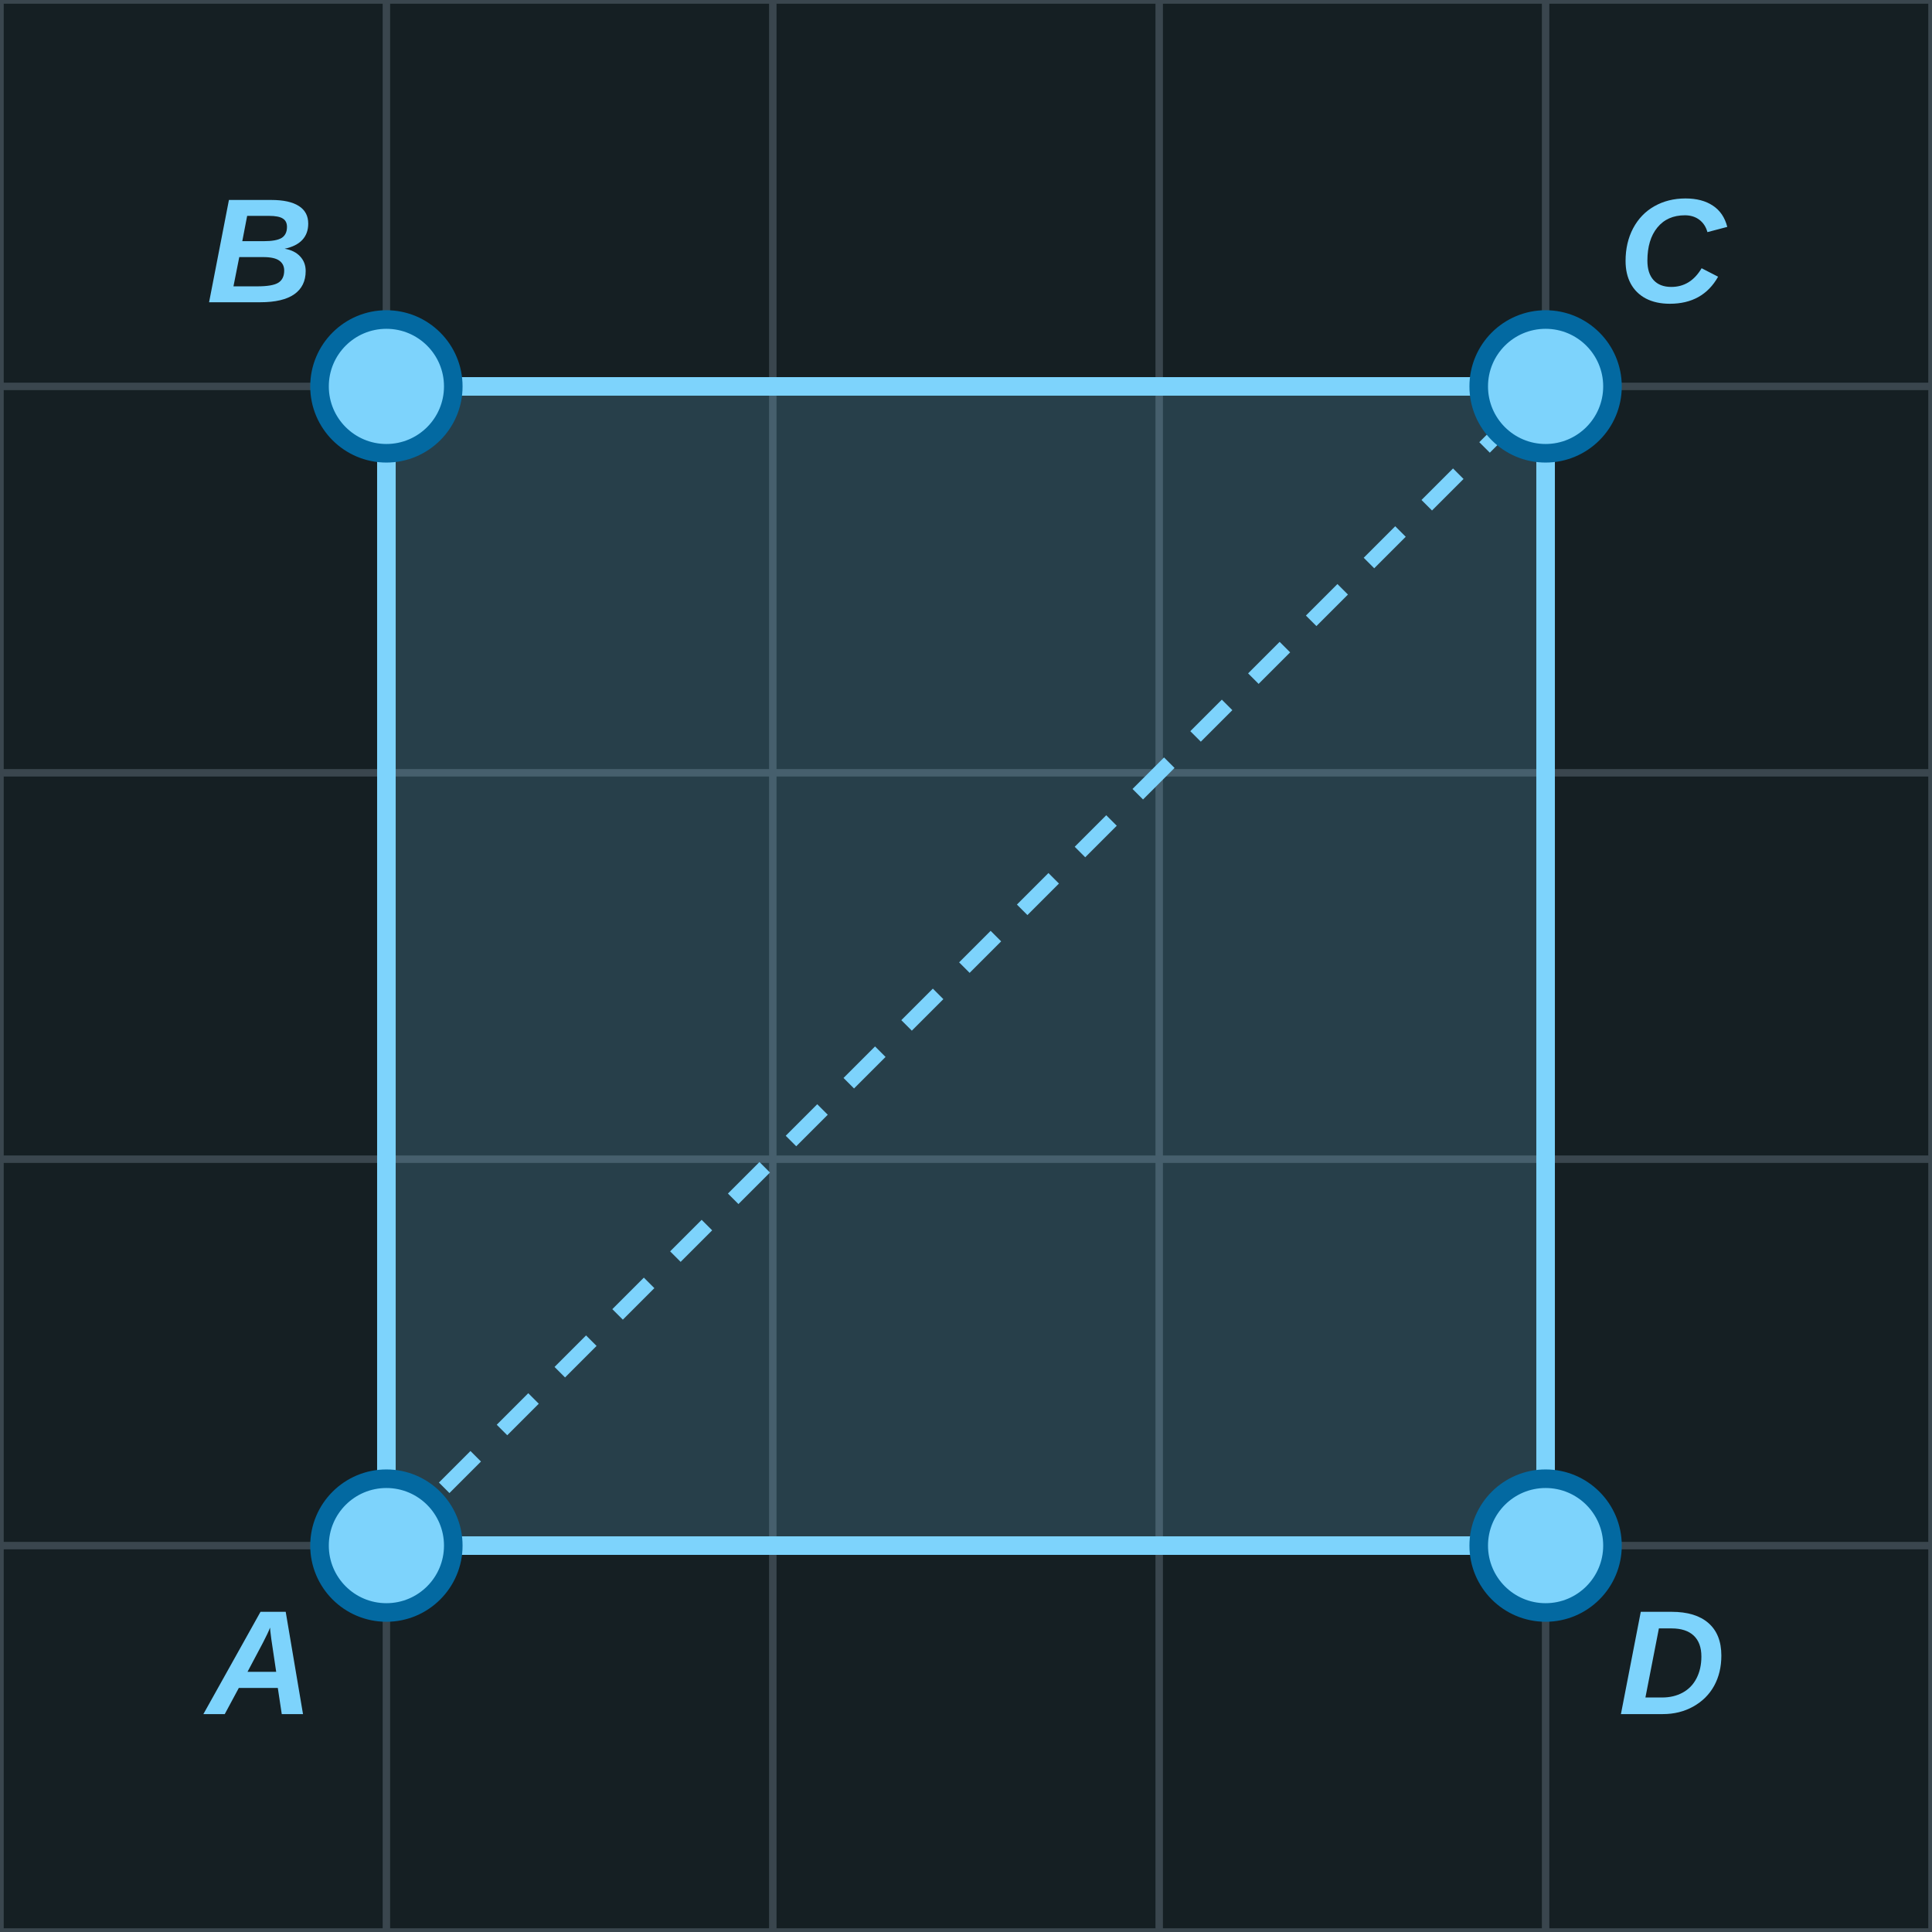
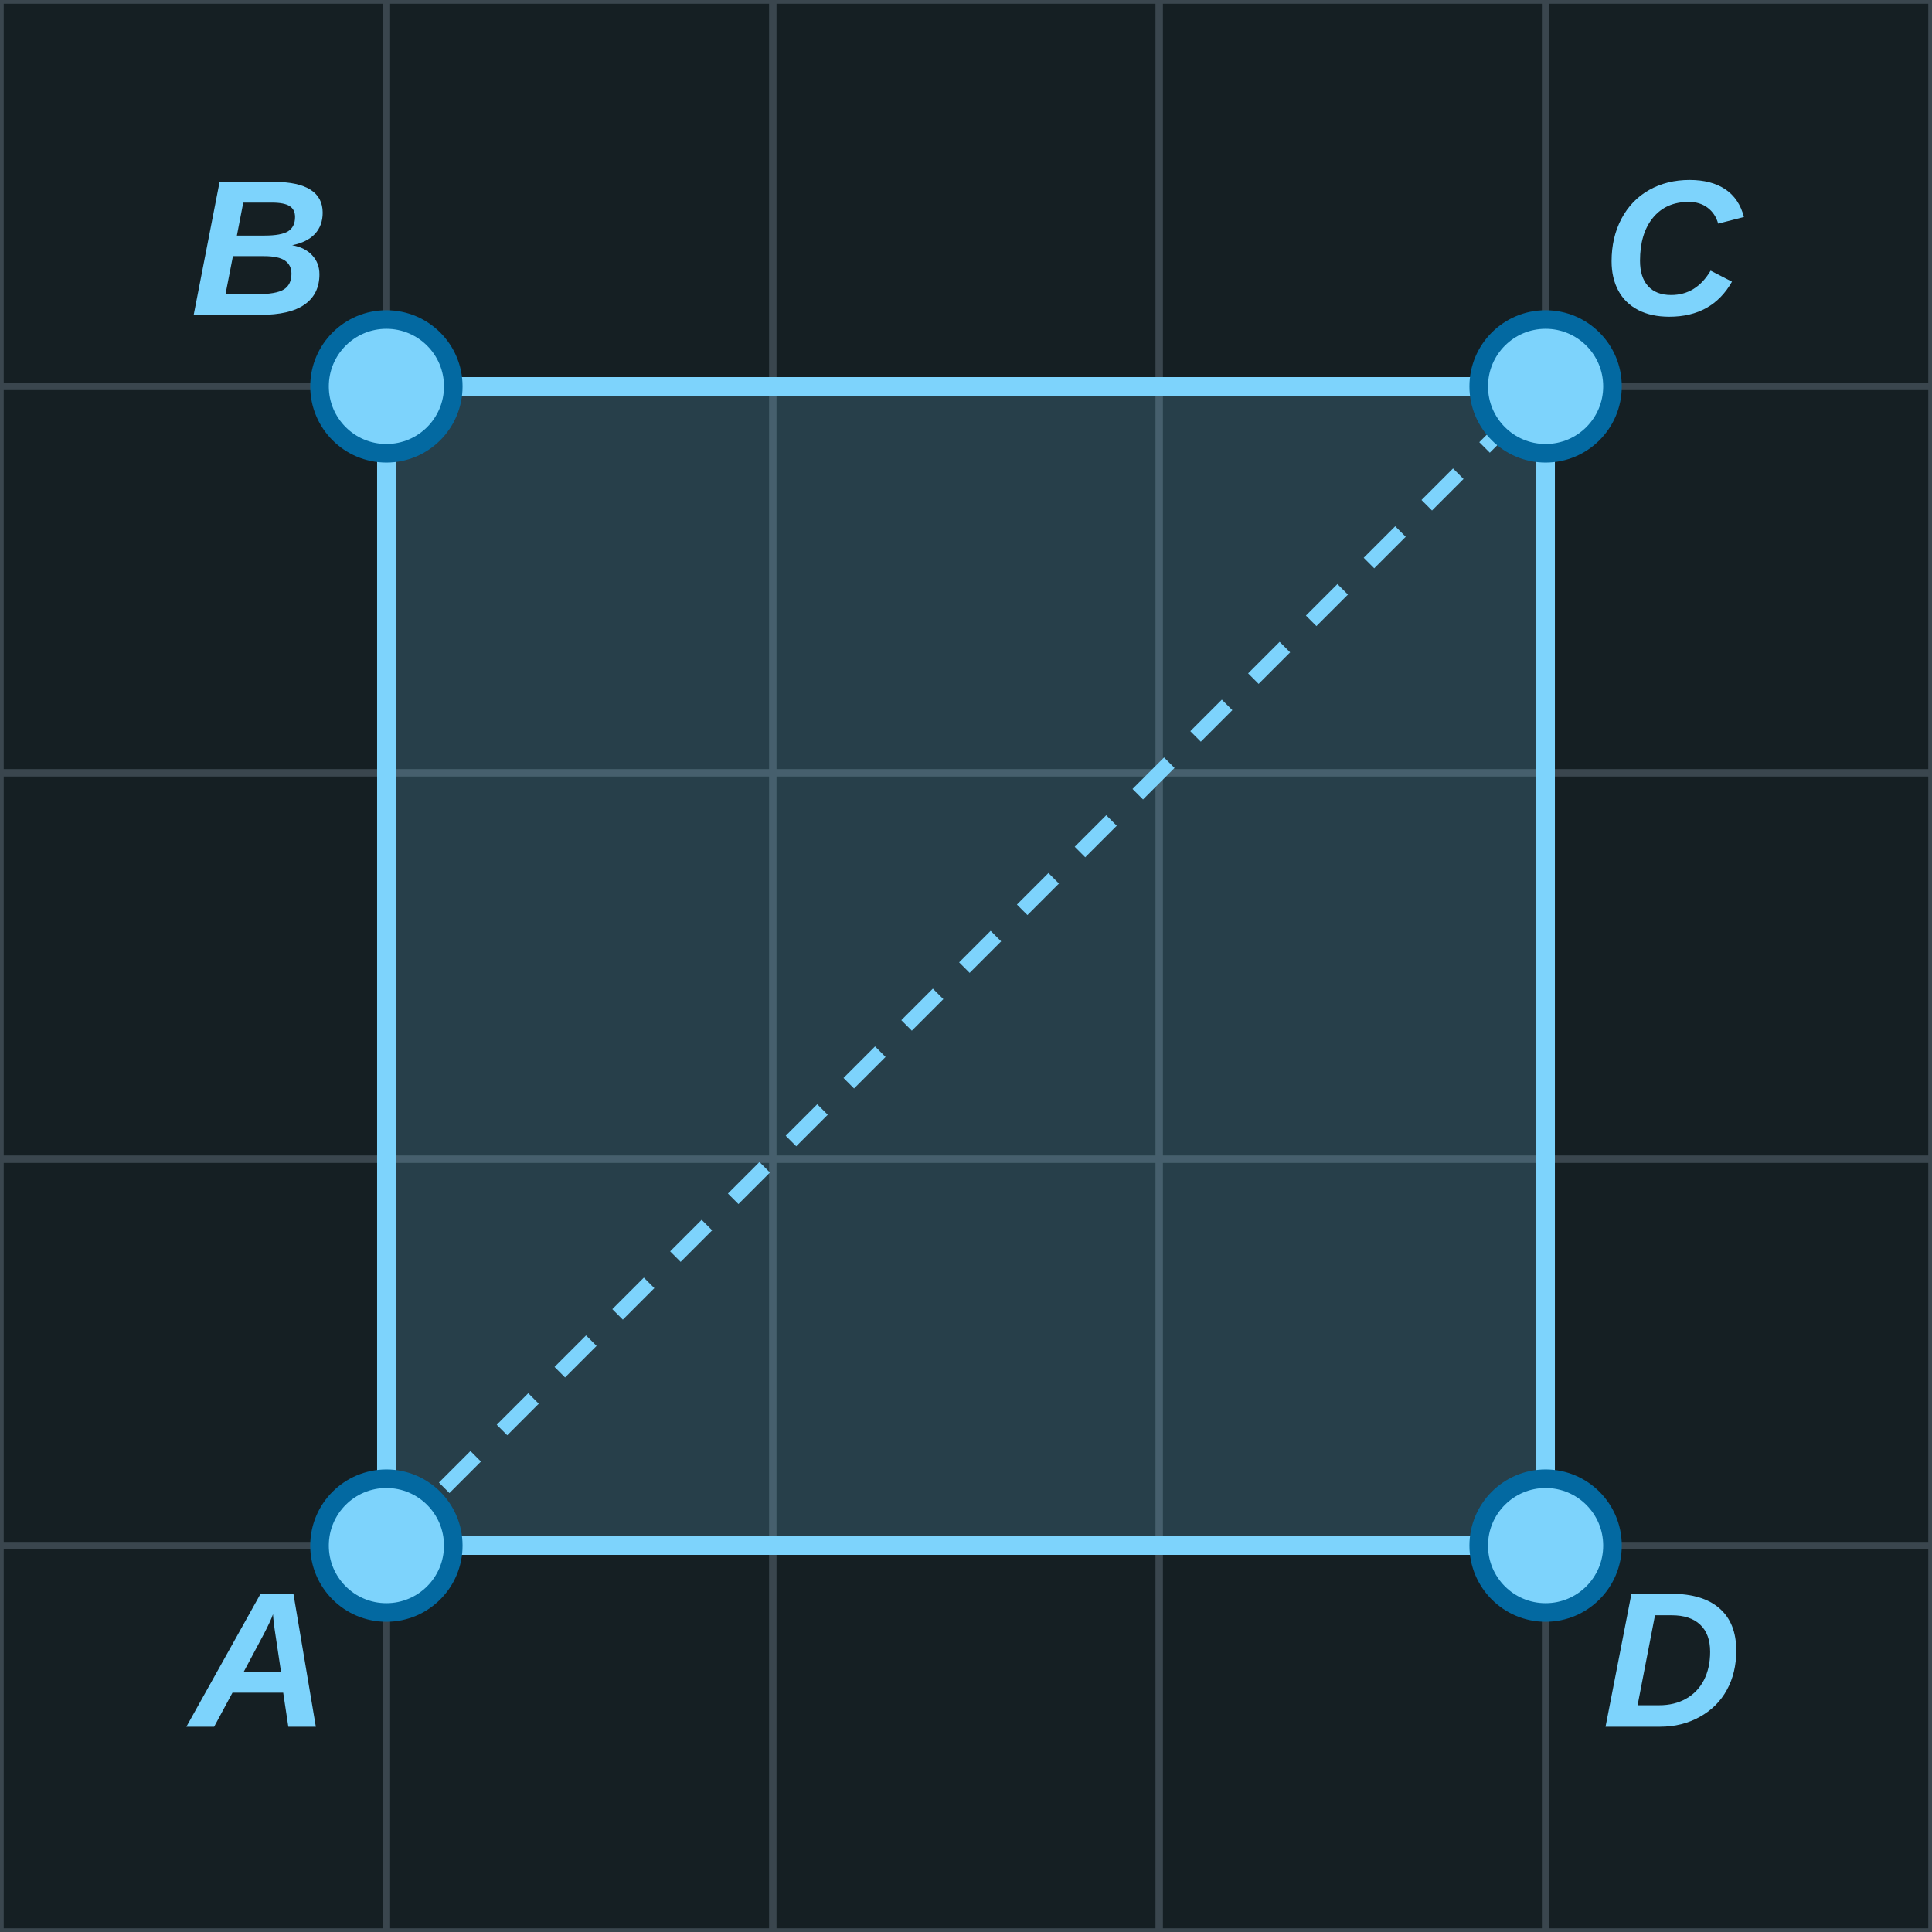
<svg xmlns="http://www.w3.org/2000/svg" width="260" height="260" viewBox="0 0 260 260">
  <rect x="0" y="0" width="260" height="260" fill="#151F23" />
  <line x1="0" y1="0" x2="0" y2="260" stroke="#3A464E" stroke-width="1" />
  <line x1="52" y1="0" x2="52" y2="260" stroke="#3A464E" stroke-width="1" />
  <line x1="104" y1="0" x2="104" y2="260" stroke="#3A464E" stroke-width="1" />
  <line x1="156" y1="0" x2="156" y2="260" stroke="#3A464E" stroke-width="1" />
  <line x1="208" y1="0" x2="208" y2="260" stroke="#3A464E" stroke-width="1" />
  <line x1="260" y1="0" x2="260" y2="260" stroke="#3A464E" stroke-width="1" />
  <line x1="0" y1="0" x2="260" y2="0" stroke="#3A464E" stroke-width="1" />
  <line x1="0" y1="52" x2="260" y2="52" stroke="#3A464E" stroke-width="1" />
  <line x1="0" y1="104" x2="260" y2="104" stroke="#3A464E" stroke-width="1" />
  <line x1="0" y1="156" x2="260" y2="156" stroke="#3A464E" stroke-width="1" />
  <line x1="0" y1="208" x2="260" y2="208" stroke="#3A464E" stroke-width="1" />
  <line x1="0" y1="260" x2="260" y2="260" stroke="#3A464E" stroke-width="1" />
  <polygon points="52.0,208.0 52.0,52.0 208.0,52.0 208.0,208.0" fill="#7dd3fc" fill-opacity="0.18" stroke="#7dd3fc" stroke-width="2.5" stroke-linejoin="round" />
  <polyline points="52.0,208.0 208.0,52.0" fill="none" stroke="#7dd3fc" stroke-width="2" stroke-linejoin="round" stroke-dasharray="6,5" />
  <circle cx="52.0" cy="208.0" r="9" fill="#7dd3fc" stroke="#0369a1" stroke-width="2.5" />
-   <text x="35.0" y="225.0" font-family="Arial, sans-serif" font-style="italic" font-weight="bold" font-size="20" fill="#7dd3fc" text-anchor="middle" dominant-baseline="middle">A</text>
+   <text x="35.0" y="225.0" font-family="Arial, sans-serif" font-style="italic" font-weight="bold" font-size="26" fill="#7dd3fc" text-anchor="middle" dominant-baseline="middle">A</text>
  <circle cx="52.0" cy="52.0" r="9" fill="#7dd3fc" stroke="#0369a1" stroke-width="2.5" />
-   <text x="35.0" y="35.0" font-family="Arial, sans-serif" font-style="italic" font-weight="bold" font-size="20" fill="#7dd3fc" text-anchor="middle" dominant-baseline="middle">B</text>
+   <text x="35.0" y="35.0" font-family="Arial, sans-serif" font-style="italic" font-weight="bold" font-size="26" fill="#7dd3fc" text-anchor="middle" dominant-baseline="middle">B</text>
  <circle cx="208.0" cy="52.0" r="9" fill="#7dd3fc" stroke="#0369a1" stroke-width="2.5" />
-   <text x="225.0" y="35.0" font-family="Arial, sans-serif" font-style="italic" font-weight="bold" font-size="20" fill="#7dd3fc" text-anchor="middle" dominant-baseline="middle">C</text>
+   <text x="225.0" y="35.0" font-family="Arial, sans-serif" font-style="italic" font-weight="bold" font-size="26" fill="#7dd3fc" text-anchor="middle" dominant-baseline="middle">C</text>
  <circle cx="208.0" cy="208.0" r="9" fill="#7dd3fc" stroke="#0369a1" stroke-width="2.5" />
-   <text x="225.0" y="225.0" font-family="Arial, sans-serif" font-style="italic" font-weight="bold" font-size="20" fill="#7dd3fc" text-anchor="middle" dominant-baseline="middle">D</text>
+   <text x="225.0" y="225.0" font-family="Arial, sans-serif" font-style="italic" font-weight="bold" font-size="26" fill="#7dd3fc" text-anchor="middle" dominant-baseline="middle">D</text>
</svg>
